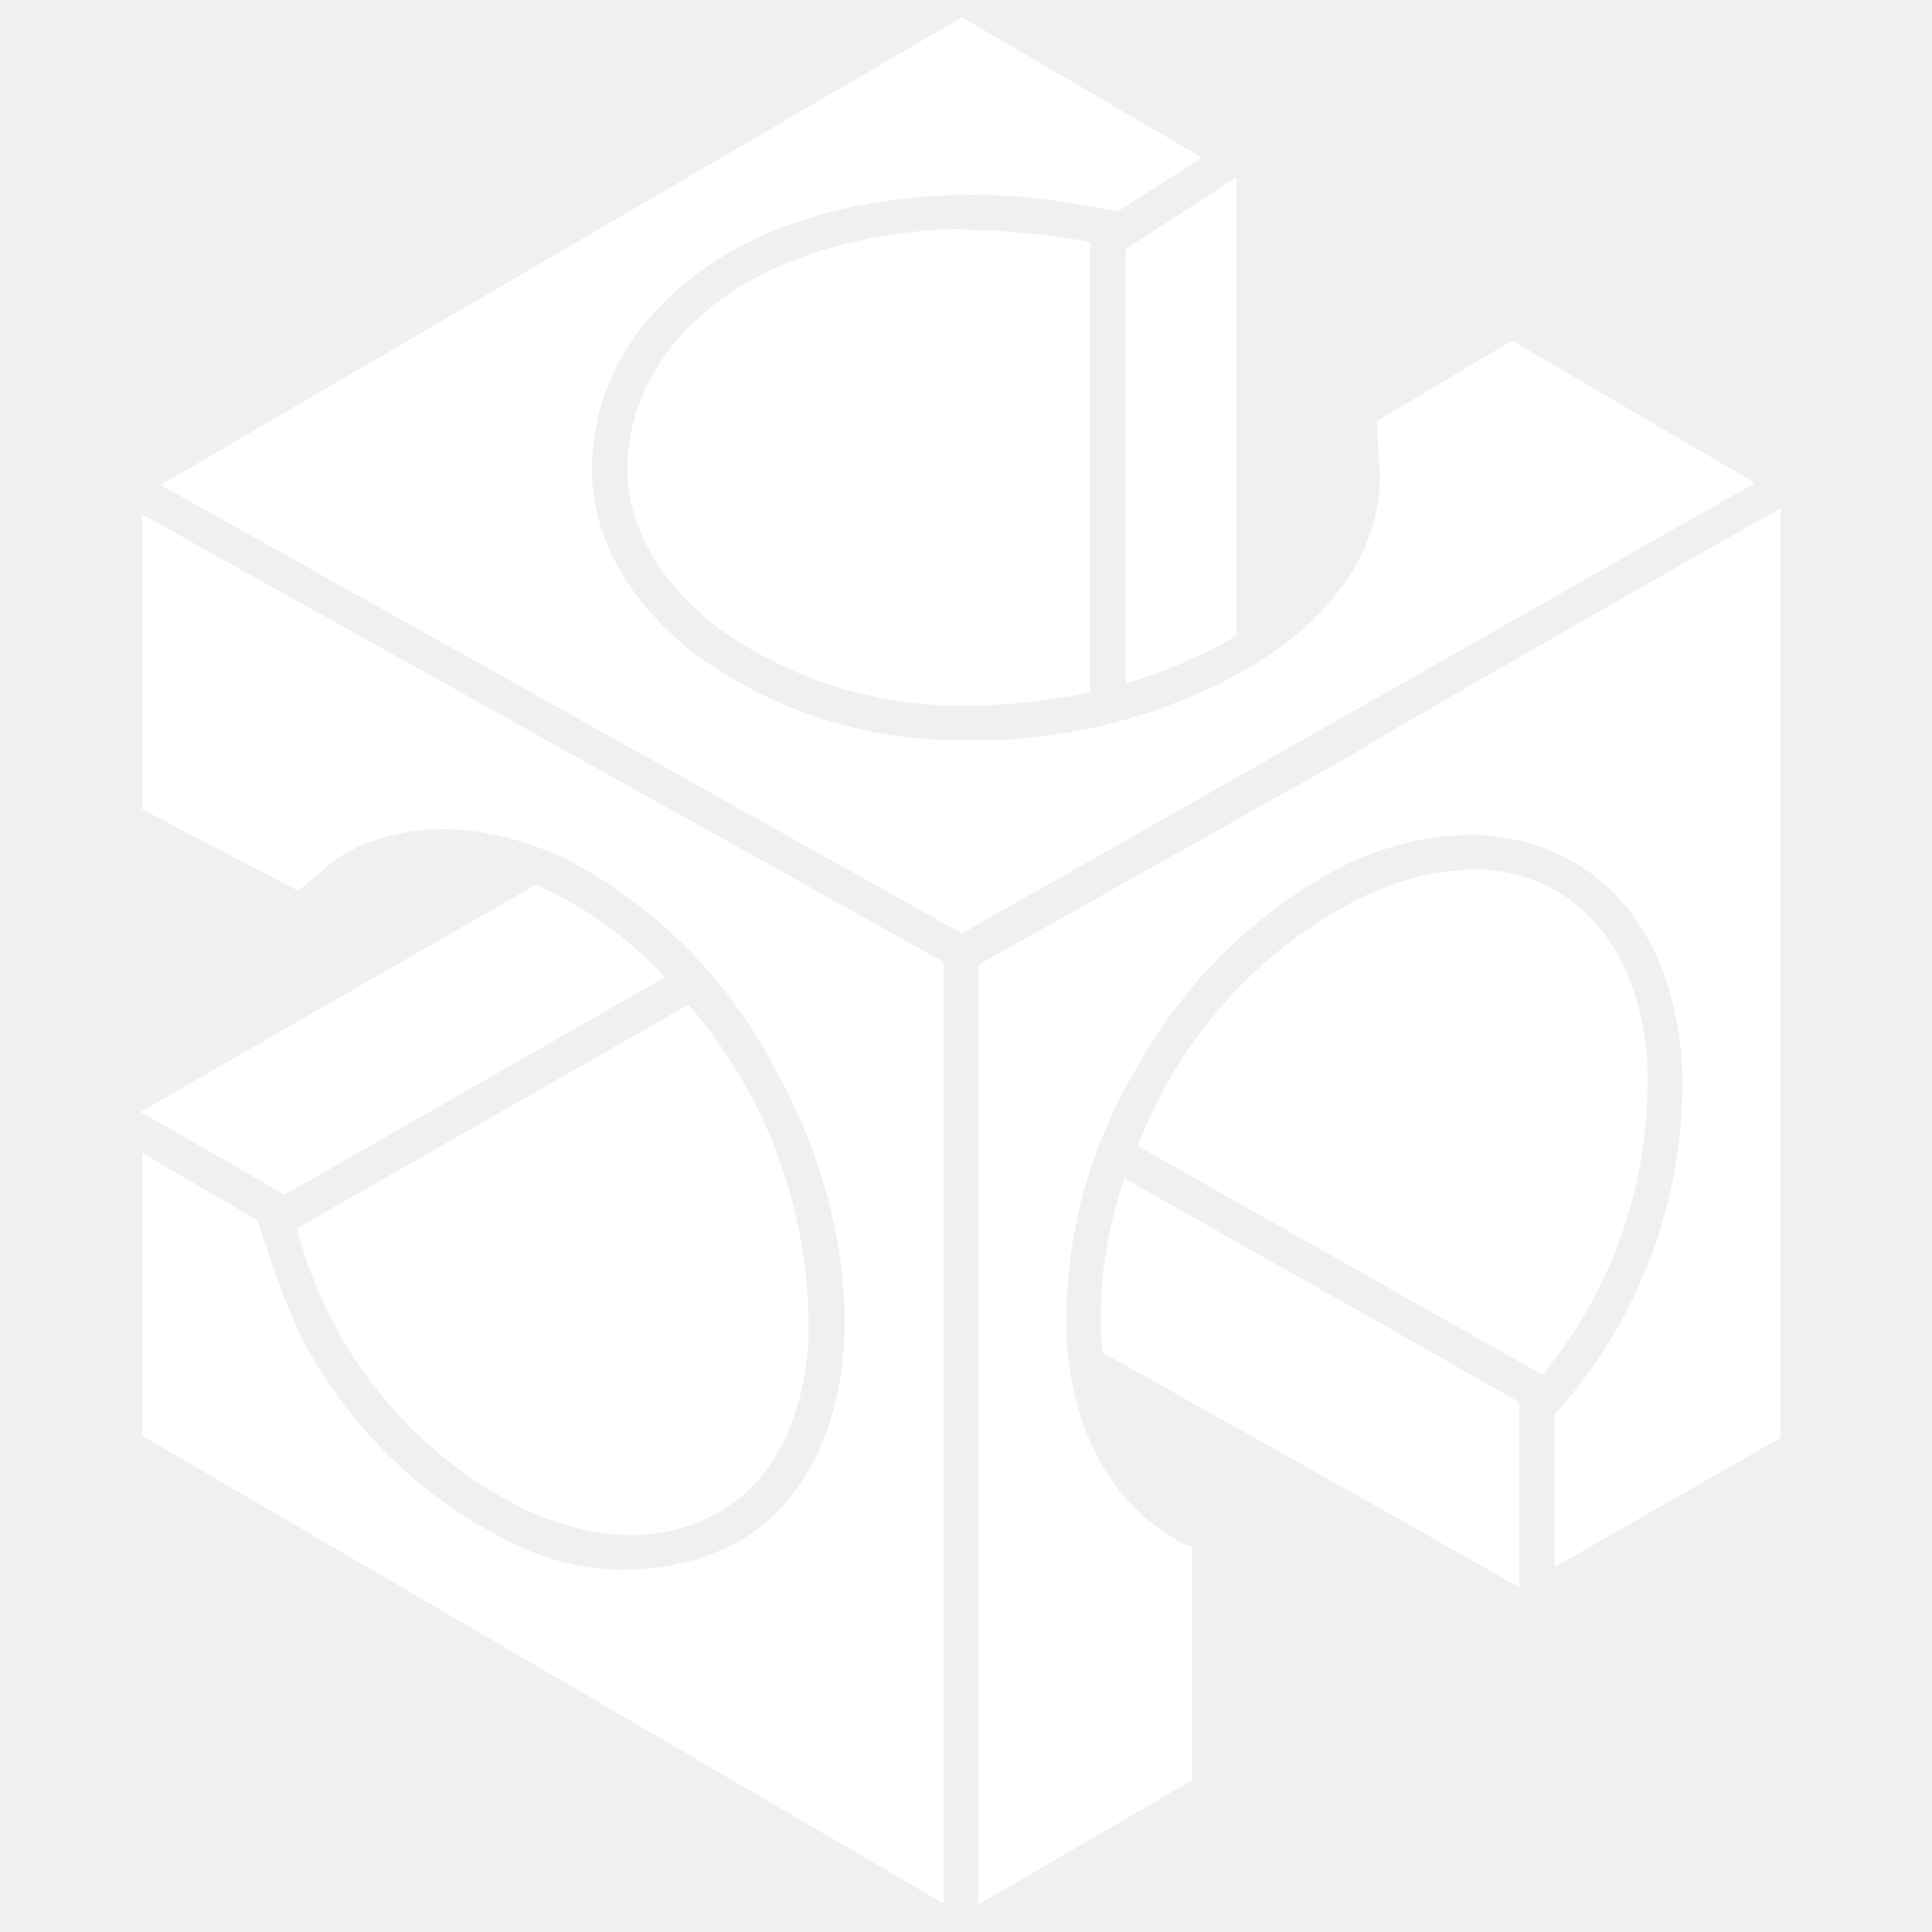
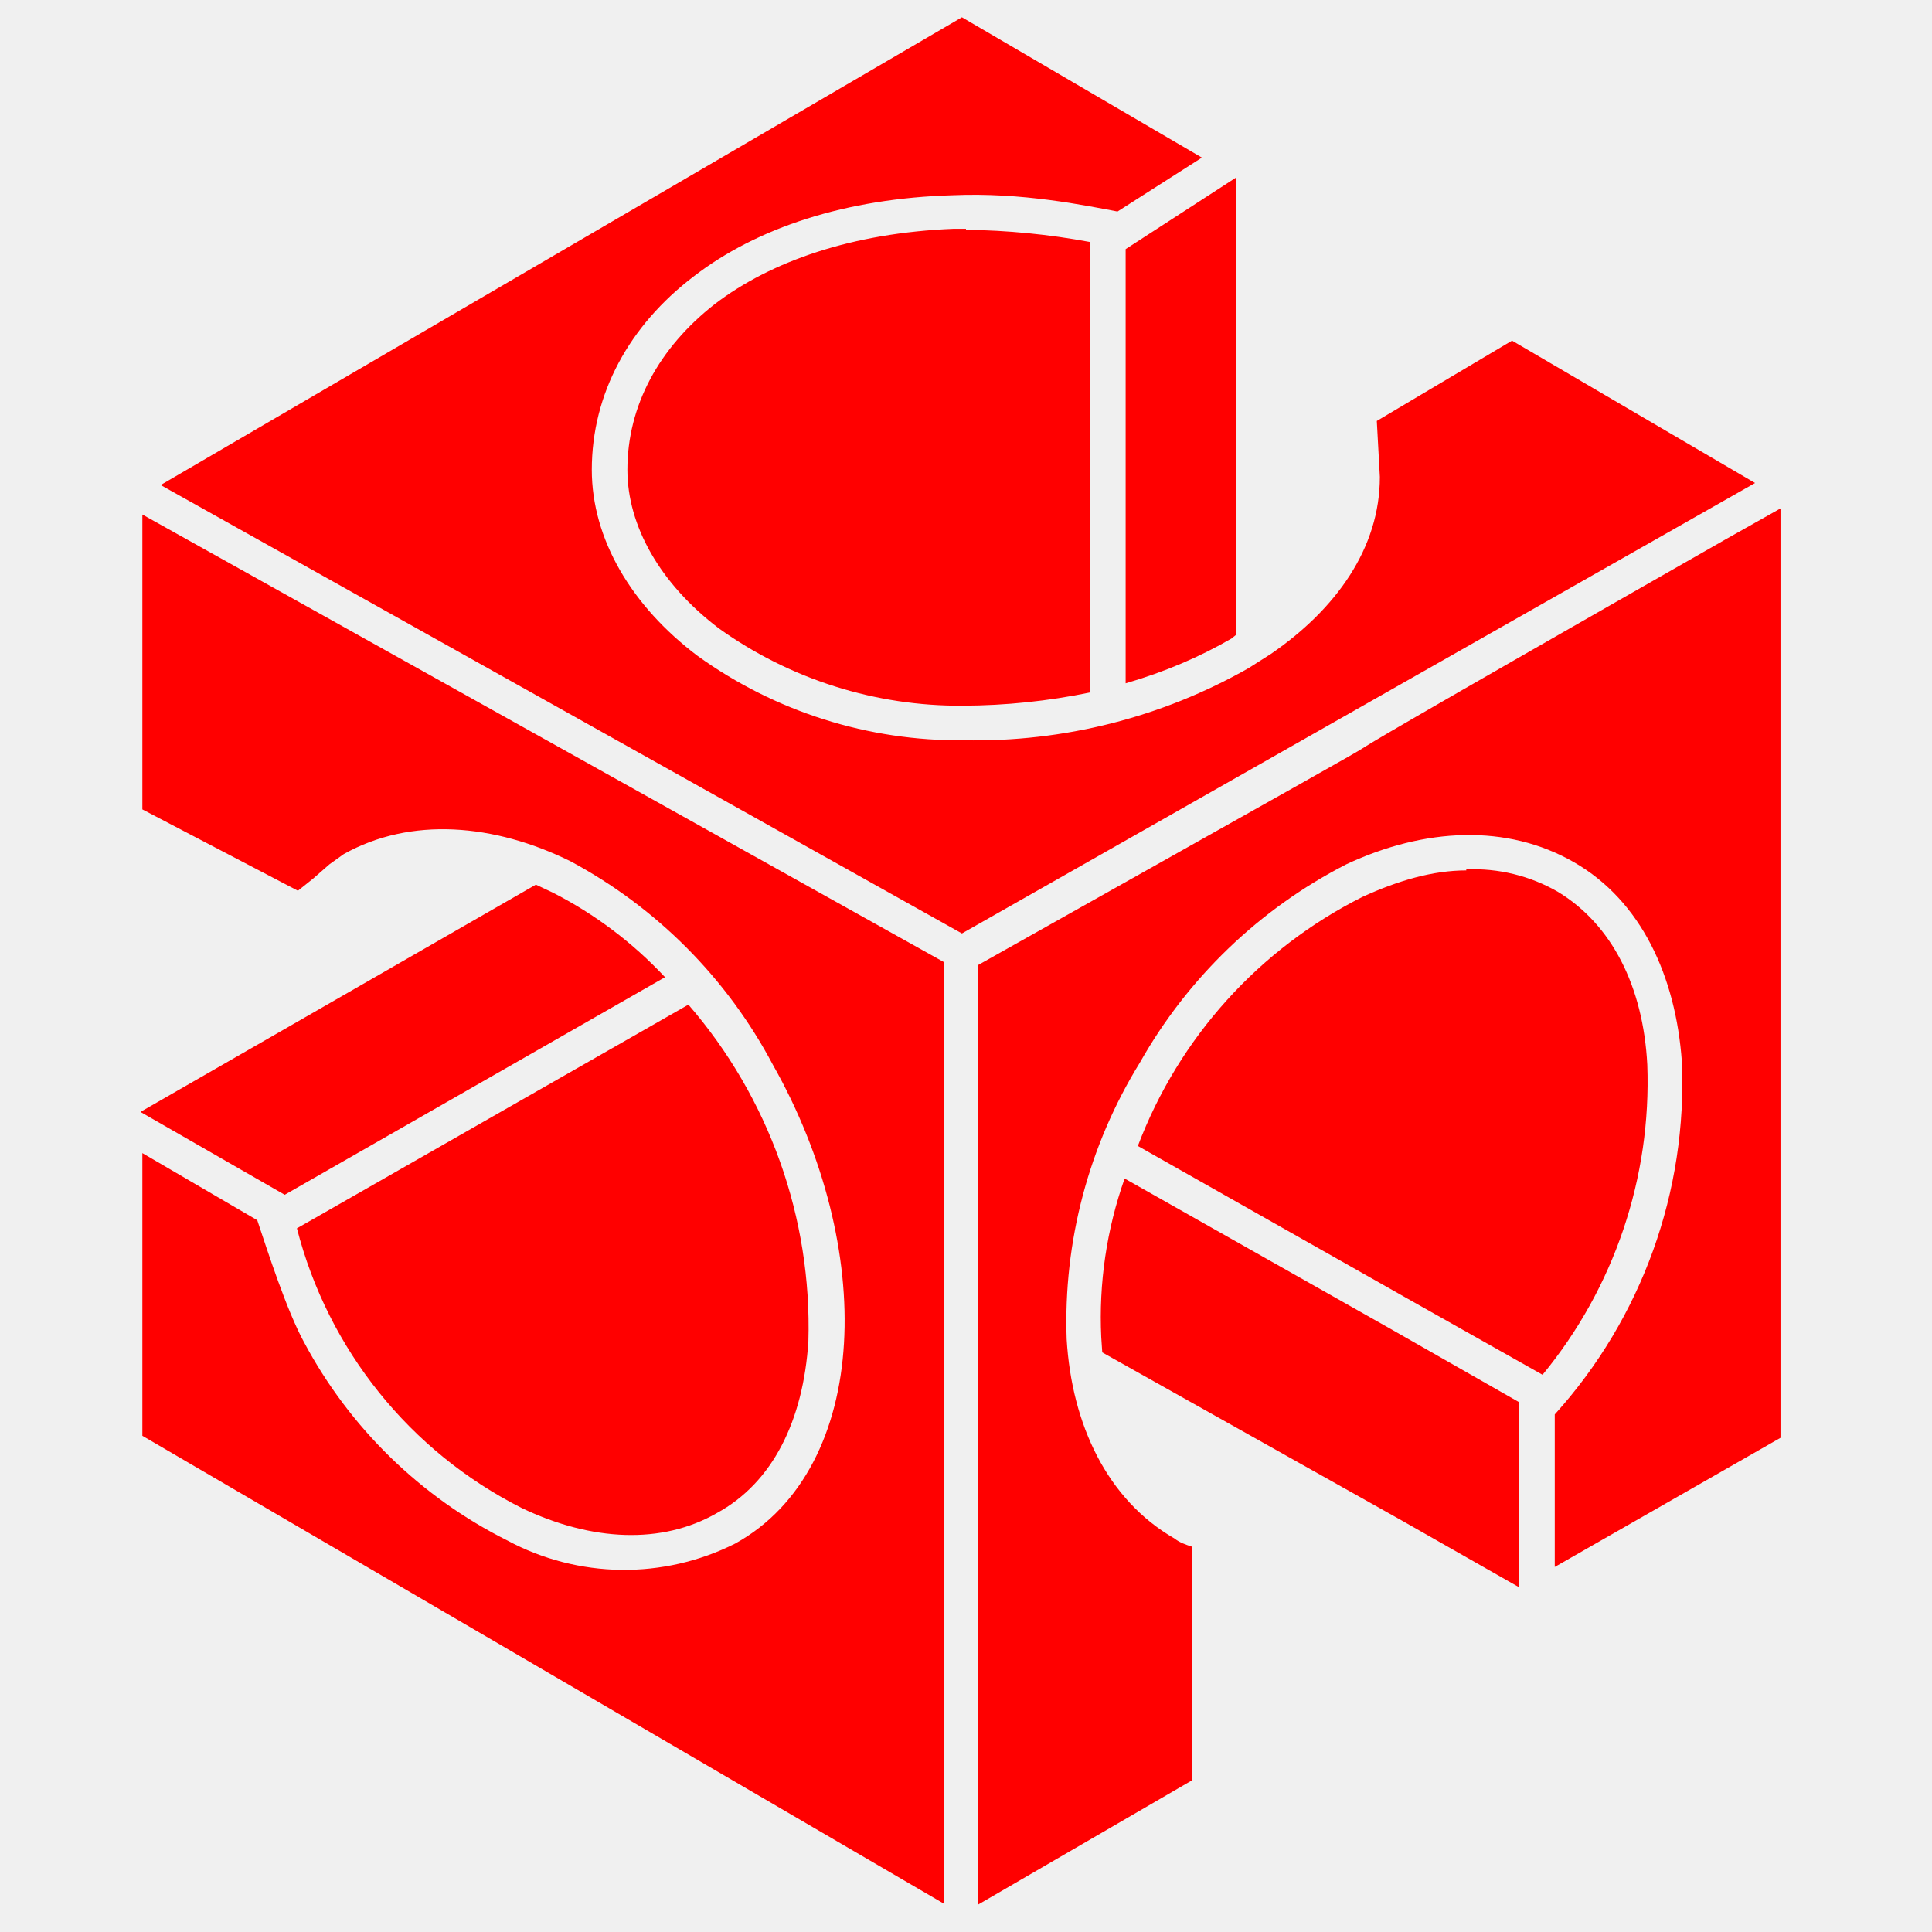
- <svg xmlns="http://www.w3.org/2000/svg" viewBox="0 0 190 190" style="fill: white">
+ <svg xmlns="http://www.w3.org/2000/svg" viewBox="0 0 190 190" style="fill: red">
  <path d="m94.6 1.7-78.8 46 78.8 44.1 78-44.3-23.9-14-13.3 7.9.3 5.5c0 7-4.3 13-10.7 17.4l-2.2 1.4a54.4 54.4 0 0 1-28 7.1 44 44 0 0 1-26.2-8.3C62.1 59.6 58.2 53 58.2 46.2c0-7.5 3.7-14.2 10-19 6.2-4.8 15-7.7 25.5-8 6.8-.3 13 1 16.2 1.6l8.3-5.3L94.6 1.7zm26.9 15.8-10.8 7v42.7c3.8-1.1 7.3-2.6 10.4-4.4l.5-.4V17.5h-.1zm-26.5 5h-1.2c-10 .4-18 3.2-23.5 7.4-5.5 4.3-8.6 10-8.6 16.3 0 5.5 3.2 11.2 9 15.6a40.7 40.7 0 0 0 24 7.6 63 63 0 0 0 12.5-1.3V23.8A71.4 71.4 0 0 0 95 22.6zM175.1 50l-5.5 3.1c-68 38.8-2.6 2-73.4 41.8v92.4l21-12.2v-23c-.6-.2-1.2-.4-1.7-.8-6.6-3.8-10.1-11.2-10.6-19.6a48.5 48.5 0 0 1 7.2-27.2A49 49 0 0 1 132.4 85c7.7-3.6 15.8-4 22.4-.2 6.6 3.8 10 11.2 10.6 19.6a48.6 48.6 0 0 1-12.5 34.7v15l22.2-12.7V50zM14 50.6v29l15.3 8 1.5-1.2 1.6-1.4 1.4-1c6.6-3.7 14.8-3 22.3.7a48.4 48.4 0 0 1 19.9 20c5.1 9 7.5 18.9 7 27.4-.5 8.6-4 16-10.7 19.7a24.3 24.3 0 0 1-22.4-.3 46 46 0 0 1-20-19.5c-1.7-3.1-3.6-9-4.6-12L14 113.4v27.8l78.8 46V94.6L14 50.6zm130.2 35c-3.3 0-6.7 1-10.2 2.6a45.4 45.4 0 0 0-22.1 24.5l26.5 15 13.3 7.5a45.3 45.3 0 0 0 10.3-30.5c-.4-7.7-3.5-13.8-8.8-17a16.6 16.6 0 0 0-9-2.2zM52.7 87l-38.8 22.3v.1l14.1 8.1 37.4-21.4a40 40 0 0 0-11-8.3l-1.7-.8zm15 11.8-38.5 22a42.7 42.7 0 0 0 22.1 27.5c6.9 3.3 13.8 3.6 19.2.5 5.5-3 8.5-9.1 9-16.9a48.4 48.4 0 0 0-11.8-33.1zm42.9 17.1a41 41 0 0 0-2.3 15.6l.1 1.5 29.4 16.5 11.6 6.6v-18.2l-12.8-7.3-26-14.7z" />
</svg>
